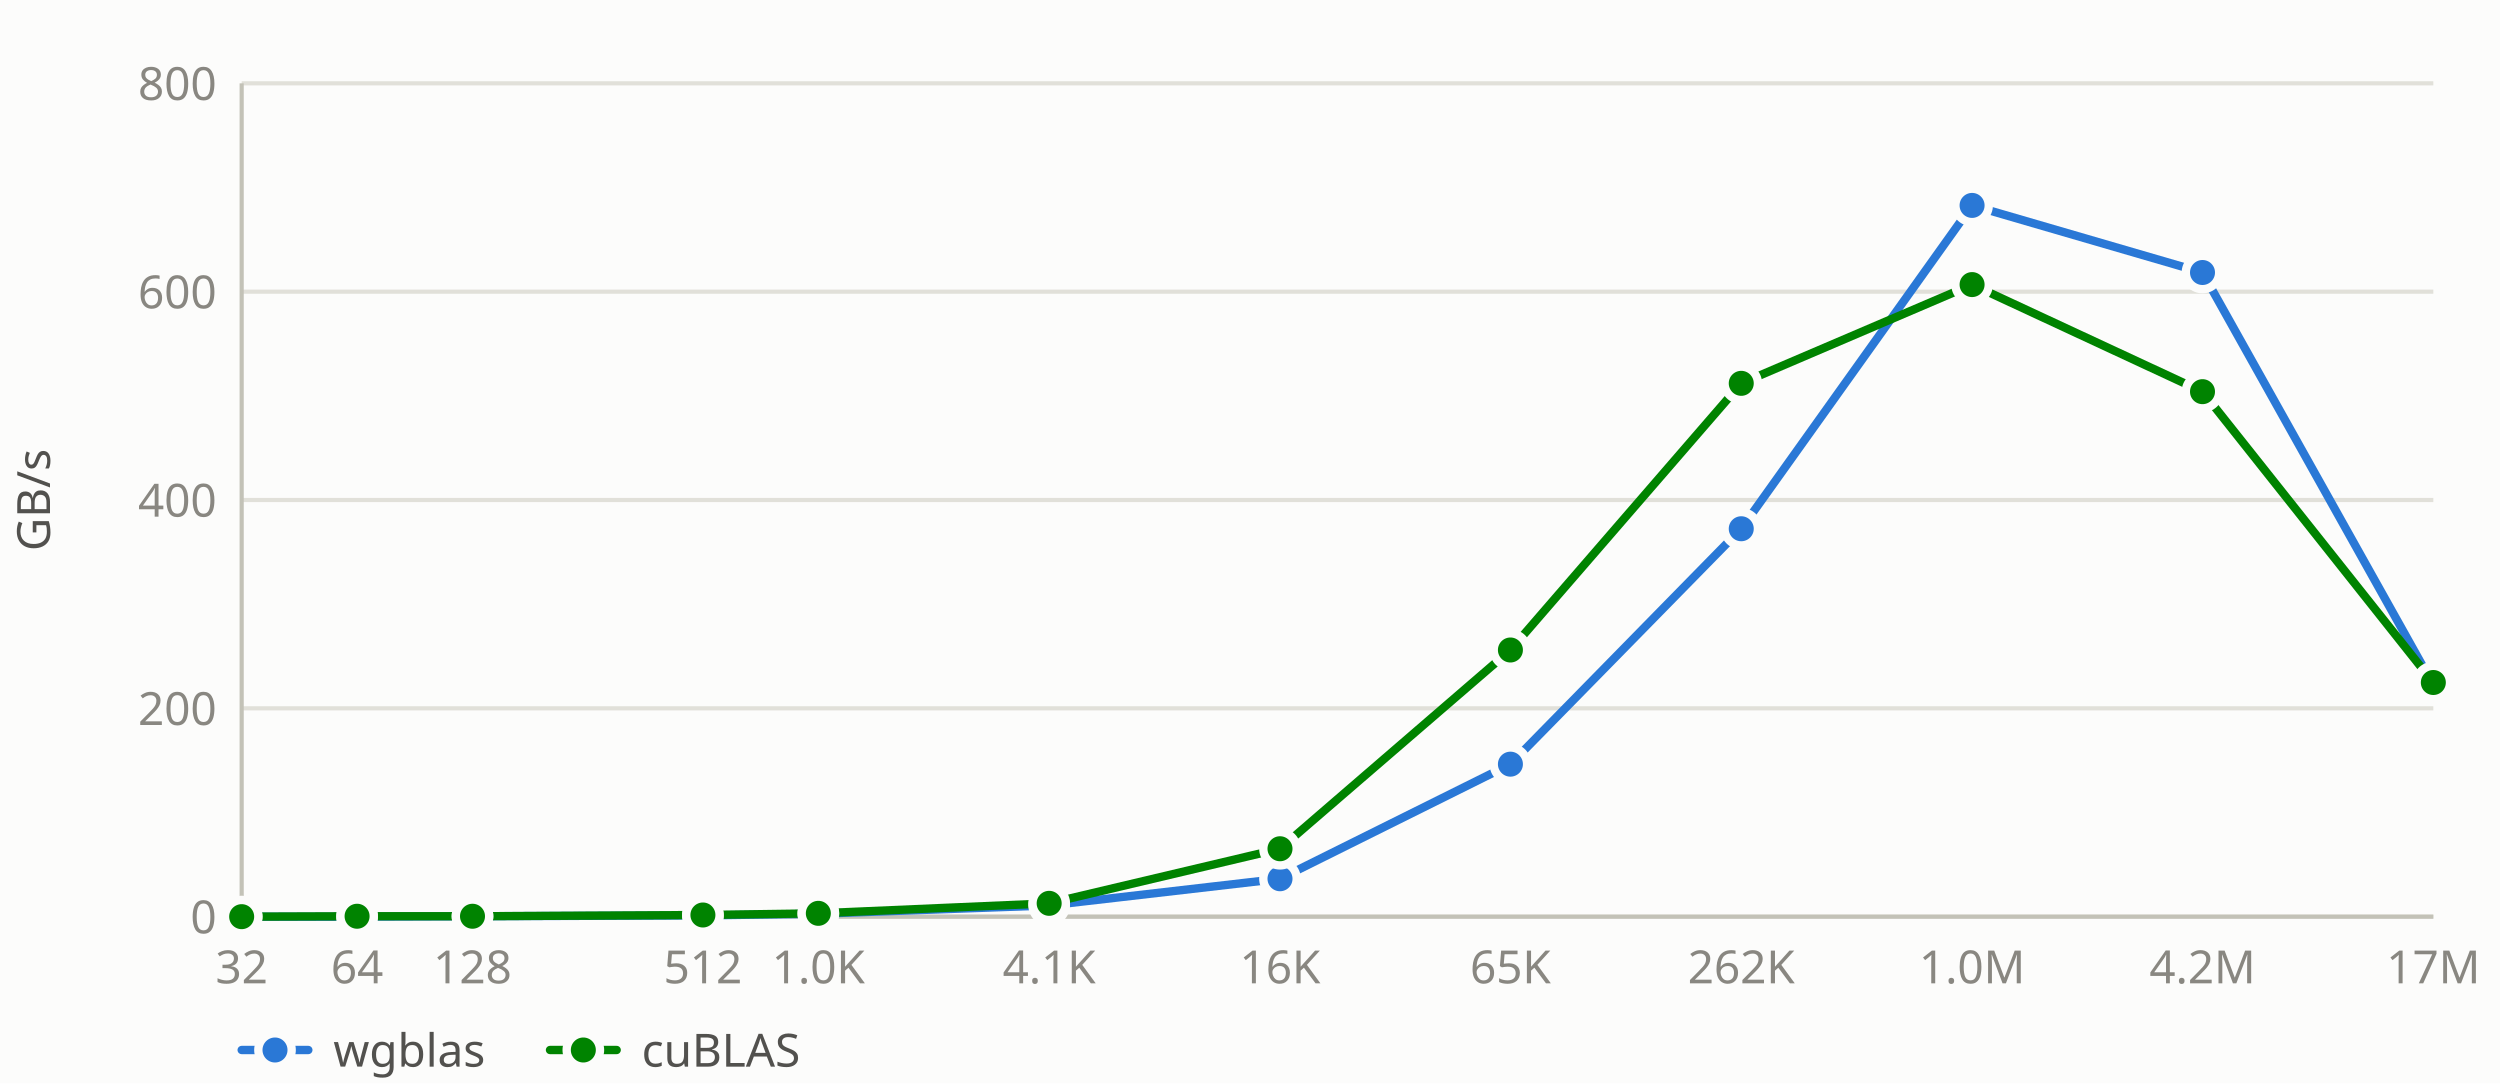
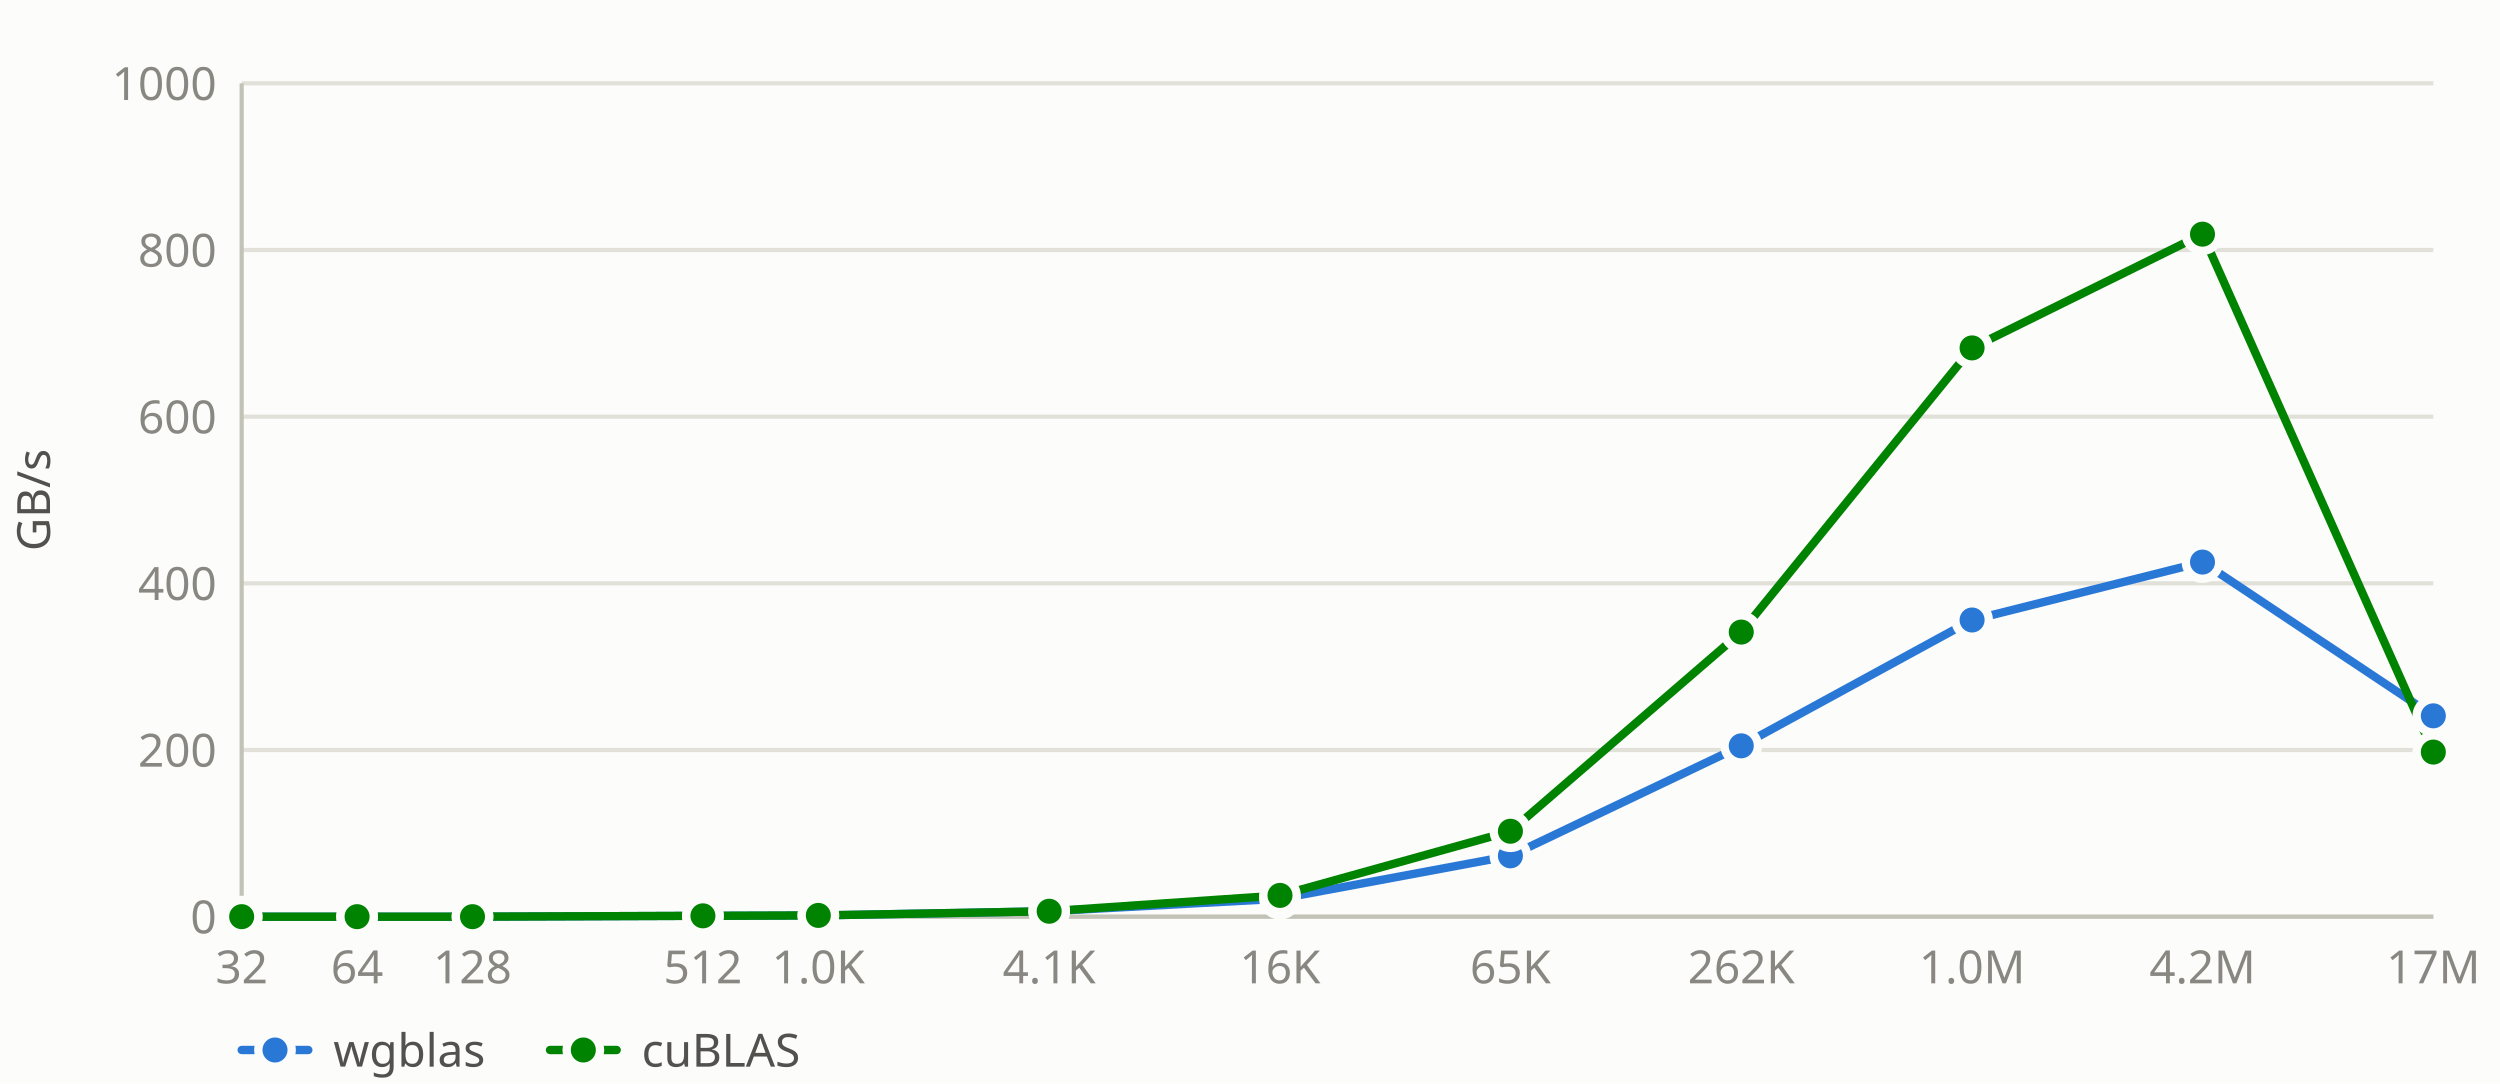
- <svg xmlns="http://www.w3.org/2000/svg" id="bc-sswap-default-nvidia_geforce_rtx_4060_laptop_gpu-gbs" viewBox="0 0 600 260" width="600" height="260" role="img" aria-label="GB/s vs n">
-   <style>#bc-sswap-default-nvidia_geforce_rtx_4060_laptop_gpu-gbs .bg{fill:#fcfcfb}#bc-sswap-default-nvidia_geforce_rtx_4060_laptop_gpu-gbs .gr{stroke:#e1e0d9;stroke-width:1;fill:none}#bc-sswap-default-nvidia_geforce_rtx_4060_laptop_gpu-gbs .ax{stroke:#c3c2b7;stroke-width:1;fill:none}#bc-sswap-default-nvidia_geforce_rtx_4060_laptop_gpu-gbs .at{fill:#898781;font:11px/1 system-ui,sans-serif}#bc-sswap-default-nvidia_geforce_rtx_4060_laptop_gpu-gbs .lt{fill:#52514e;font:11px/1 system-ui,sans-serif}#bc-sswap-default-nvidia_geforce_rtx_4060_laptop_gpu-gbs .ln1{stroke:#2a78d6;fill:none;stroke-width:2;stroke-linejoin:round;stroke-linecap:round}#bc-sswap-default-nvidia_geforce_rtx_4060_laptop_gpu-gbs .mk1{fill:#2a78d6;stroke:#fcfcfb;stroke-width:2}#bc-sswap-default-nvidia_geforce_rtx_4060_laptop_gpu-gbs .ln2{stroke:#008300;fill:none;stroke-width:2;stroke-linejoin:round;stroke-linecap:round}#bc-sswap-default-nvidia_geforce_rtx_4060_laptop_gpu-gbs .mk2{fill:#008300;stroke:#fcfcfb;stroke-width:2}@media(prefers-color-scheme:dark){#bc-sswap-default-nvidia_geforce_rtx_4060_laptop_gpu-gbs .bg{fill:#1a1a19}#bc-sswap-default-nvidia_geforce_rtx_4060_laptop_gpu-gbs .gr{stroke:#2c2c2a}#bc-sswap-default-nvidia_geforce_rtx_4060_laptop_gpu-gbs .ax{stroke:#383835}#bc-sswap-default-nvidia_geforce_rtx_4060_laptop_gpu-gbs .at{fill:#898781}#bc-sswap-default-nvidia_geforce_rtx_4060_laptop_gpu-gbs .lt{fill:#c3c2b7}#bc-sswap-default-nvidia_geforce_rtx_4060_laptop_gpu-gbs .ln1{stroke:#3987e5}#bc-sswap-default-nvidia_geforce_rtx_4060_laptop_gpu-gbs .mk1{fill:#3987e5;stroke:#1a1a19}#bc-sswap-default-nvidia_geforce_rtx_4060_laptop_gpu-gbs .ln2{stroke:#008300}#bc-sswap-default-nvidia_geforce_rtx_4060_laptop_gpu-gbs .mk2{fill:#008300;stroke:#1a1a19}}:root[data-theme=dark] #bc-sswap-default-nvidia_geforce_rtx_4060_laptop_gpu-gbs .bg{fill:#1a1a19}:root[data-theme=dark] #bc-sswap-default-nvidia_geforce_rtx_4060_laptop_gpu-gbs .gr{stroke:#2c2c2a}:root[data-theme=dark] #bc-sswap-default-nvidia_geforce_rtx_4060_laptop_gpu-gbs .ax{stroke:#383835}:root[data-theme=dark] #bc-sswap-default-nvidia_geforce_rtx_4060_laptop_gpu-gbs .lt{fill:#c3c2b7}:root[data-theme=dark] #bc-sswap-default-nvidia_geforce_rtx_4060_laptop_gpu-gbs .ln1{stroke:#3987e5}:root[data-theme=dark] #bc-sswap-default-nvidia_geforce_rtx_4060_laptop_gpu-gbs .mk1{fill:#3987e5;stroke:#1a1a19}:root[data-theme=dark] #bc-sswap-default-nvidia_geforce_rtx_4060_laptop_gpu-gbs .mk2{stroke:#1a1a19}</style>
+ <svg xmlns="http://www.w3.org/2000/svg" id="bc-sscal-default-nvidia_geforce_rtx_4060_laptop_gpu-gbs" viewBox="0 0 600 260" width="600" height="260" role="img" aria-label="GB/s vs n">
+   <style>#bc-sscal-default-nvidia_geforce_rtx_4060_laptop_gpu-gbs .bg{fill:#fcfcfb}#bc-sscal-default-nvidia_geforce_rtx_4060_laptop_gpu-gbs .gr{stroke:#e1e0d9;stroke-width:1;fill:none}#bc-sscal-default-nvidia_geforce_rtx_4060_laptop_gpu-gbs .ax{stroke:#c3c2b7;stroke-width:1;fill:none}#bc-sscal-default-nvidia_geforce_rtx_4060_laptop_gpu-gbs .at{fill:#898781;font:11px/1 system-ui,sans-serif}#bc-sscal-default-nvidia_geforce_rtx_4060_laptop_gpu-gbs .lt{fill:#52514e;font:11px/1 system-ui,sans-serif}#bc-sscal-default-nvidia_geforce_rtx_4060_laptop_gpu-gbs .ln1{stroke:#2a78d6;fill:none;stroke-width:2;stroke-linejoin:round;stroke-linecap:round}#bc-sscal-default-nvidia_geforce_rtx_4060_laptop_gpu-gbs .mk1{fill:#2a78d6;stroke:#fcfcfb;stroke-width:2}#bc-sscal-default-nvidia_geforce_rtx_4060_laptop_gpu-gbs .ln2{stroke:#008300;fill:none;stroke-width:2;stroke-linejoin:round;stroke-linecap:round}#bc-sscal-default-nvidia_geforce_rtx_4060_laptop_gpu-gbs .mk2{fill:#008300;stroke:#fcfcfb;stroke-width:2}@media(prefers-color-scheme:dark){#bc-sscal-default-nvidia_geforce_rtx_4060_laptop_gpu-gbs .bg{fill:#1a1a19}#bc-sscal-default-nvidia_geforce_rtx_4060_laptop_gpu-gbs .gr{stroke:#2c2c2a}#bc-sscal-default-nvidia_geforce_rtx_4060_laptop_gpu-gbs .ax{stroke:#383835}#bc-sscal-default-nvidia_geforce_rtx_4060_laptop_gpu-gbs .at{fill:#898781}#bc-sscal-default-nvidia_geforce_rtx_4060_laptop_gpu-gbs .lt{fill:#c3c2b7}#bc-sscal-default-nvidia_geforce_rtx_4060_laptop_gpu-gbs .ln1{stroke:#3987e5}#bc-sscal-default-nvidia_geforce_rtx_4060_laptop_gpu-gbs .mk1{fill:#3987e5;stroke:#1a1a19}#bc-sscal-default-nvidia_geforce_rtx_4060_laptop_gpu-gbs .ln2{stroke:#008300}#bc-sscal-default-nvidia_geforce_rtx_4060_laptop_gpu-gbs .mk2{fill:#008300;stroke:#1a1a19}}:root[data-theme=dark] #bc-sscal-default-nvidia_geforce_rtx_4060_laptop_gpu-gbs .bg{fill:#1a1a19}:root[data-theme=dark] #bc-sscal-default-nvidia_geforce_rtx_4060_laptop_gpu-gbs .gr{stroke:#2c2c2a}:root[data-theme=dark] #bc-sscal-default-nvidia_geforce_rtx_4060_laptop_gpu-gbs .ax{stroke:#383835}:root[data-theme=dark] #bc-sscal-default-nvidia_geforce_rtx_4060_laptop_gpu-gbs .lt{fill:#c3c2b7}:root[data-theme=dark] #bc-sscal-default-nvidia_geforce_rtx_4060_laptop_gpu-gbs .ln1{stroke:#3987e5}:root[data-theme=dark] #bc-sscal-default-nvidia_geforce_rtx_4060_laptop_gpu-gbs .mk1{fill:#3987e5;stroke:#1a1a19}:root[data-theme=dark] #bc-sscal-default-nvidia_geforce_rtx_4060_laptop_gpu-gbs .mk2{stroke:#1a1a19}</style>
  <rect class="bg" width="600" height="260" />
  <line class="gr" x1="58" y1="220.0" x2="584" y2="220.0" />
-   <line class="gr" x1="58" y1="170.0" x2="584" y2="170.0" />
-   <line class="gr" x1="58" y1="120.0" x2="584" y2="120.0" />
-   <line class="gr" x1="58" y1="70.0" x2="584" y2="70.0" />
+   <line class="gr" x1="58" y1="180.0" x2="584" y2="180.0" />
+   <line class="gr" x1="58" y1="140.0" x2="584" y2="140.0" />
+   <line class="gr" x1="58" y1="100.0" x2="584" y2="100.0" />
+   <line class="gr" x1="58" y1="60.0" x2="584" y2="60.0" />
  <line class="gr" x1="58" y1="20.0" x2="584" y2="20.0" />
  <line class="ax" x1="58" y1="20" x2="58" y2="220" />
  <line class="ax" x1="58" y1="220" x2="584" y2="220" />
  <text class="at" x="52" y="224.0" text-anchor="end">0</text>
-   <text class="at" x="52" y="174.0" text-anchor="end">200</text>
-   <text class="at" x="52" y="124.0" text-anchor="end">400</text>
-   <text class="at" x="52" y="74.0" text-anchor="end">600</text>
-   <text class="at" x="52" y="24.0" text-anchor="end">800</text>
+   <text class="at" x="52" y="184.0" text-anchor="end">200</text>
+   <text class="at" x="52" y="144.0" text-anchor="end">400</text>
+   <text class="at" x="52" y="104.0" text-anchor="end">600</text>
+   <text class="at" x="52" y="64.0" text-anchor="end">800</text>
+   <text class="at" x="52" y="24.0" text-anchor="end">1000</text>
  <text class="lt" x="12" y="120.0" text-anchor="middle" transform="rotate(-90 12 120.0)">GB/s</text>
  <text class="at" x="58.0" y="236" text-anchor="middle">32</text>
  <text class="at" x="85.7" y="236" text-anchor="middle">64</text>
  <text class="at" x="113.4" y="236" text-anchor="middle">128</text>
  <text class="at" x="168.7" y="236" text-anchor="middle">512</text>
  <text class="at" x="196.4" y="236" text-anchor="middle">1.0K</text>
  <text class="at" x="251.8" y="236" text-anchor="middle">4.1K</text>
  <text class="at" x="307.2" y="236" text-anchor="middle">16K</text>
  <text class="at" x="362.5" y="236" text-anchor="middle">65K</text>
  <text class="at" x="417.9" y="236" text-anchor="middle">262K</text>
  <text class="at" x="473.3" y="236" text-anchor="middle">1.0M</text>
  <text class="at" x="528.6" y="236" text-anchor="middle">4.2M</text>
  <text class="at" x="584.0" y="236" text-anchor="middle">17M</text>
-   <polyline class="ln1" points="58.0,220.0 85.7,220.0 113.4,219.9 168.7,219.7 196.4,219.3 251.8,217.3 307.2,210.9 362.5,183.4 417.9,126.9 473.3,49.3 528.6,65.4 584.0,164.4" />
-   <polyline class="ln2" points="58.0,220.0 85.7,219.9 113.4,219.9 168.7,219.6 196.4,219.2 251.8,216.8 307.2,203.7 362.5,156.0 417.9,92.0 473.3,68.3 528.6,94.0 584.0,163.8" />
+   <polyline class="ln1" points="58.0,220.0 85.7,220.0 113.4,220.0 168.7,219.8 196.4,219.7 251.8,218.7 307.2,215.7 362.5,205.4 417.9,179.0 473.3,148.8 528.6,134.9 584.0,171.8" />
+   <polyline class="ln2" points="58.0,220.0 85.7,220.0 113.4,220.0 168.7,219.8 196.4,219.7 251.8,218.7 307.2,214.9 362.5,199.5 417.9,151.7 473.3,83.5 528.6,56.2 584.0,180.5" />
  <circle class="mk1" cx="58.0" cy="220.0" r="4" />
  <circle class="mk1" cx="85.7" cy="220.0" r="4" />
-   <circle class="mk1" cx="113.4" cy="219.9" r="4" />
-   <circle class="mk1" cx="168.7" cy="219.7" r="4" />
-   <circle class="mk1" cx="196.4" cy="219.3" r="4" />
-   <circle class="mk1" cx="251.8" cy="217.3" r="4" />
-   <circle class="mk1" cx="307.2" cy="210.9" r="4" />
-   <circle class="mk1" cx="362.5" cy="183.4" r="4" />
-   <circle class="mk1" cx="417.9" cy="126.9" r="4" />
-   <circle class="mk1" cx="473.3" cy="49.3" r="4" />
-   <circle class="mk1" cx="528.6" cy="65.4" r="4" />
-   <circle class="mk1" cx="584.0" cy="164.4" r="4" />
+   <circle class="mk1" cx="113.4" cy="220.0" r="4" />
+   <circle class="mk1" cx="168.7" cy="219.8" r="4" />
+   <circle class="mk1" cx="196.4" cy="219.7" r="4" />
+   <circle class="mk1" cx="251.8" cy="218.7" r="4" />
+   <circle class="mk1" cx="307.2" cy="215.7" r="4" />
+   <circle class="mk1" cx="362.5" cy="205.4" r="4" />
+   <circle class="mk1" cx="417.9" cy="179.0" r="4" />
+   <circle class="mk1" cx="473.3" cy="148.8" r="4" />
+   <circle class="mk1" cx="528.6" cy="134.9" r="4" />
+   <circle class="mk1" cx="584.0" cy="171.8" r="4" />
  <circle class="mk2" cx="58.0" cy="220.0" r="4" />
-   <circle class="mk2" cx="85.7" cy="219.9" r="4" />
-   <circle class="mk2" cx="113.4" cy="219.9" r="4" />
-   <circle class="mk2" cx="168.7" cy="219.6" r="4" />
-   <circle class="mk2" cx="196.4" cy="219.2" r="4" />
-   <circle class="mk2" cx="251.8" cy="216.8" r="4" />
-   <circle class="mk2" cx="307.2" cy="203.7" r="4" />
-   <circle class="mk2" cx="362.5" cy="156.0" r="4" />
-   <circle class="mk2" cx="417.9" cy="92.0" r="4" />
-   <circle class="mk2" cx="473.3" cy="68.3" r="4" />
-   <circle class="mk2" cx="528.6" cy="94.0" r="4" />
-   <circle class="mk2" cx="584.0" cy="163.8" r="4" />
+   <circle class="mk2" cx="85.7" cy="220.0" r="4" />
+   <circle class="mk2" cx="113.4" cy="220.0" r="4" />
+   <circle class="mk2" cx="168.7" cy="219.8" r="4" />
+   <circle class="mk2" cx="196.4" cy="219.7" r="4" />
+   <circle class="mk2" cx="251.8" cy="218.7" r="4" />
+   <circle class="mk2" cx="307.2" cy="214.9" r="4" />
+   <circle class="mk2" cx="362.5" cy="199.5" r="4" />
+   <circle class="mk2" cx="417.9" cy="151.7" r="4" />
+   <circle class="mk2" cx="473.3" cy="83.5" r="4" />
+   <circle class="mk2" cx="528.6" cy="56.2" r="4" />
+   <circle class="mk2" cx="584.0" cy="180.5" r="4" />
  <line class="ln1" x1="58" y1="252" x2="74" y2="252" />
  <circle class="mk1" cx="66" cy="252" r="4" />
  <text class="lt" x="80" y="256">wgblas</text>
  <line class="ln2" x1="132" y1="252" x2="148" y2="252" />
  <circle class="mk2" cx="140" cy="252" r="4" />
  <text class="lt" x="154" y="256">cuBLAS</text>
</svg>
